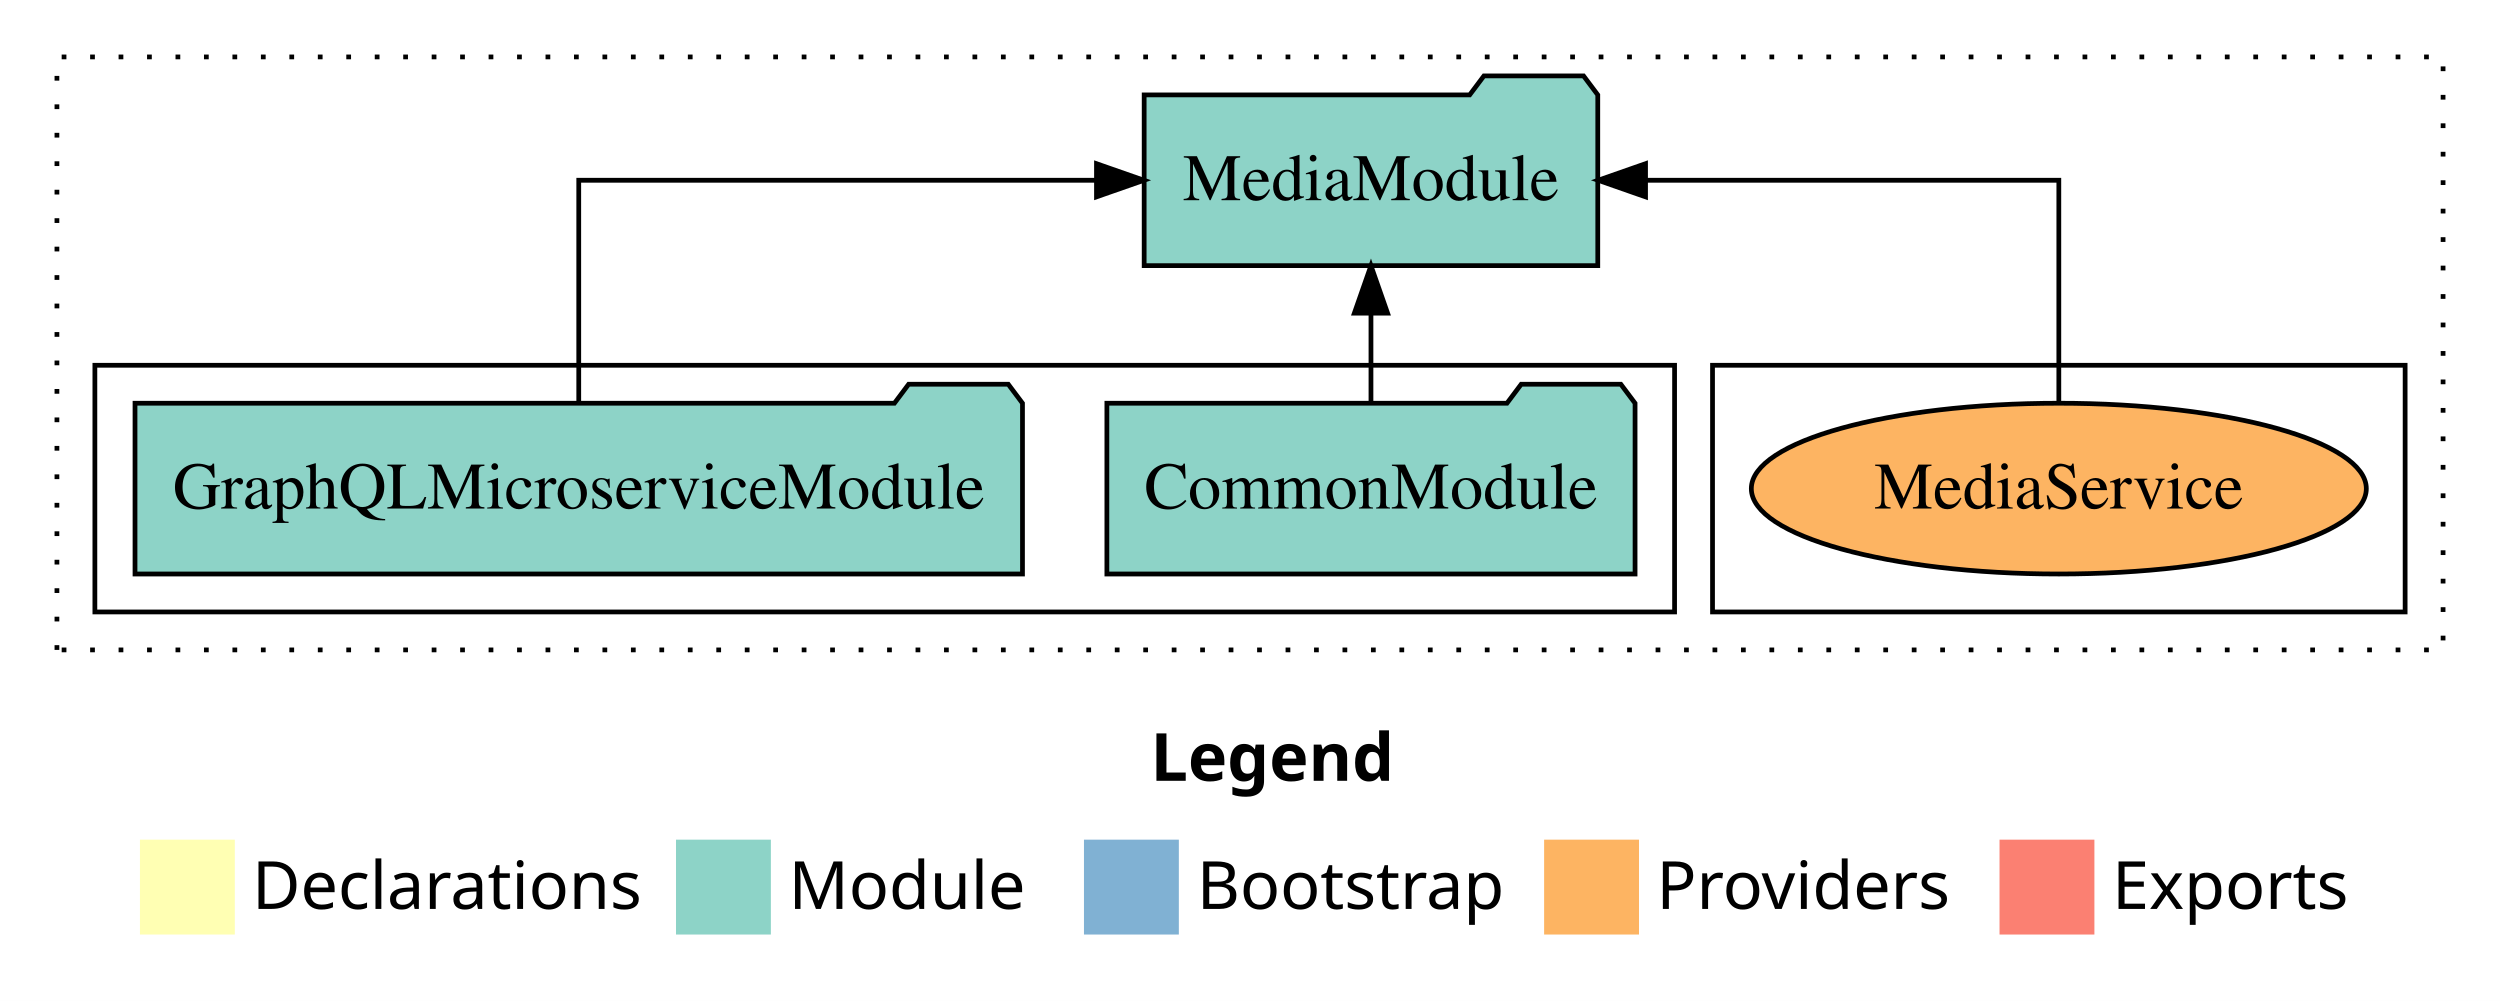
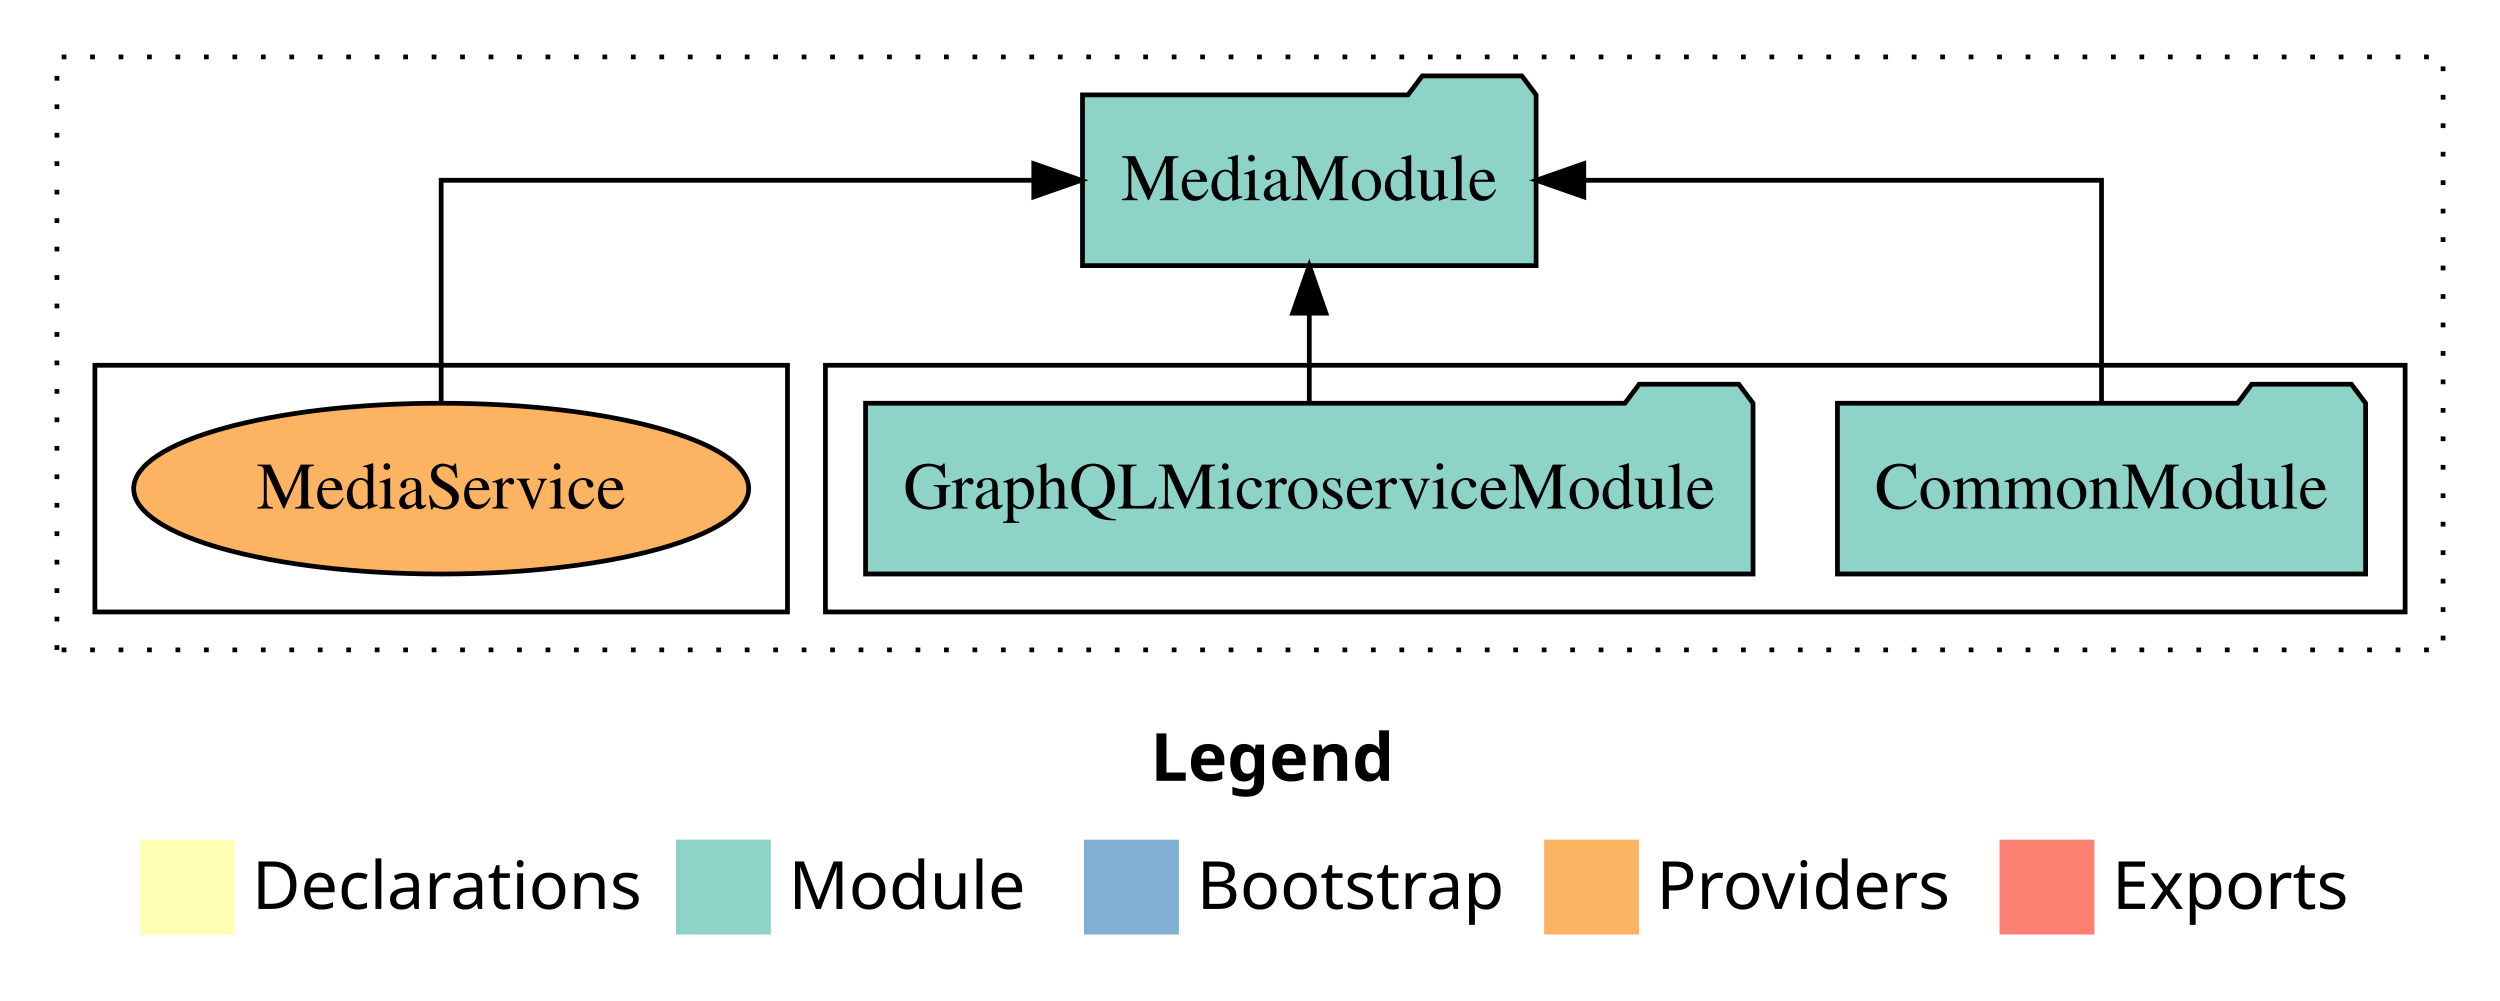
<svg xmlns="http://www.w3.org/2000/svg" width="527pt" height="211pt" viewBox="0.00 0.00 527.00 211.00">
  <g id="graph0" class="graph" transform="scale(1 1) rotate(0) translate(4 207)">
    <polygon fill="white" stroke="transparent" points="-4,4 -4,-207 523,-207 523,4 -4,4" />
    <text text-anchor="start" x="238.51" y="-42.4" font-family="Times-12" font-weight="bold" font-size="14.00">Legend</text>
    <polygon fill="#ffffb3" stroke="transparent" points="25.5,-10 25.5,-30 45.5,-30 45.5,-10 25.5,-10" />
    <text text-anchor="start" x="49.13" y="-15.4" font-family="Times-12" font-size="14.00">  Declarations</text>
    <polygon fill="#8dd3c7" stroke="transparent" points="138.5,-10 138.5,-30 158.5,-30 158.5,-10 138.5,-10" />
    <text text-anchor="start" x="162.23" y="-15.4" font-family="Times-12" font-size="14.00">  Module</text>
    <polygon fill="#80b1d3" stroke="transparent" points="224.5,-10 224.5,-30 244.5,-30 244.5,-10 224.5,-10" />
    <text text-anchor="start" x="248.28" y="-15.4" font-family="Times-12" font-size="14.00">  Bootstrap</text>
    <polygon fill="#fdb462" stroke="transparent" points="321.5,-10 321.5,-30 341.5,-30 341.5,-10 321.5,-10" />
    <text text-anchor="start" x="345.17" y="-15.4" font-family="Times-12" font-size="14.00">  Providers</text>
    <polygon fill="#fb8072" stroke="transparent" points="417.5,-10 417.5,-30 437.5,-30 437.5,-10 417.5,-10" />
    <text text-anchor="start" x="441.23" y="-15.4" font-family="Times-12" font-size="14.00">  Exports</text>
    <g id="clust1" class="cluster">
      <polygon fill="none" stroke="black" stroke-dasharray="1,5" points="8,-70 8,-195 511,-195 511,-70 8,-70" />
    </g>
+     <g id="clust3" class="cluster">
+       <polygon fill="none" stroke="black" points="170,-78 170,-130 503,-130 503,-78 170,-78" />
+     </g>
    <g id="clust6" class="cluster">
-       <polygon fill="none" stroke="black" points="357,-78 357,-130 503,-130 503,-78 357,-78" />
-     </g>
-     <g id="clust3" class="cluster">
-       <polygon fill="none" stroke="black" points="16,-78 16,-130 349,-130 349,-78 16,-78" />
+       <polygon fill="none" stroke="black" points="16,-78 16,-130 162,-130 162,-78 16,-78" />
    </g>
    <g id="node1" class="node">
-       <polygon fill="#8dd3c7" stroke="black" points="340.67,-122 337.67,-126 316.67,-126 313.67,-122 229.33,-122 229.33,-86 340.67,-86 340.67,-122" />
-       <text text-anchor="middle" x="285" y="-99.8" font-family="Times,serif" font-size="14.00">CommonModule</text>
+       <polygon fill="#8dd3c7" stroke="black" points="494.67,-122 491.67,-126 470.67,-126 467.67,-122 383.33,-122 383.33,-86 494.67,-86 494.67,-122" />
+       <text text-anchor="middle" x="439" y="-99.8" font-family="Times,serif" font-size="14.00">CommonModule</text>
    </g>
    <g id="node3" class="node">
-       <polygon fill="#8dd3c7" stroke="black" points="332.81,-187 329.81,-191 308.81,-191 305.81,-187 237.19,-187 237.19,-151 332.81,-151 332.81,-187" />
-       <text text-anchor="middle" x="285" y="-164.8" font-family="Times,serif" font-size="14.00">MediaModule</text>
+       <polygon fill="#8dd3c7" stroke="black" points="319.81,-187 316.81,-191 295.81,-191 292.81,-187 224.19,-187 224.19,-151 319.81,-151 319.81,-187" />
+       <text text-anchor="middle" x="272" y="-164.8" font-family="Times,serif" font-size="14.00">MediaModule</text>
    </g>
    <g id="edge1" class="edge">
-       <path fill="none" stroke="black" d="M285,-122.11C285,-122.11 285,-140.99 285,-140.99" />
-       <polygon fill="black" stroke="black" points="281.5,-140.99 285,-150.99 288.5,-140.99 281.5,-140.99" />
+       <path fill="none" stroke="black" d="M439,-122.11C439,-141.34 439,-169 439,-169 439,-169 329.86,-169 329.86,-169" />
+       <polygon fill="black" stroke="black" points="329.86,-165.5 319.86,-169 329.86,-172.5 329.86,-165.5" />
    </g>
    <g id="node2" class="node">
-       <polygon fill="#8dd3c7" stroke="black" points="211.54,-122 208.54,-126 187.54,-126 184.54,-122 24.46,-122 24.46,-86 211.54,-86 211.54,-122" />
-       <text text-anchor="middle" x="118" y="-99.8" font-family="Times,serif" font-size="14.00">GraphQLMicroserviceModule</text>
+       <polygon fill="#8dd3c7" stroke="black" points="365.54,-122 362.54,-126 341.54,-126 338.54,-122 178.46,-122 178.46,-86 365.54,-86 365.54,-122" />
+       <text text-anchor="middle" x="272" y="-99.8" font-family="Times,serif" font-size="14.00">GraphQLMicroserviceModule</text>
    </g>
    <g id="edge2" class="edge">
-       <path fill="none" stroke="black" d="M118,-122.11C118,-141.34 118,-169 118,-169 118,-169 227.14,-169 227.14,-169" />
-       <polygon fill="black" stroke="black" points="227.14,-172.5 237.14,-169 227.14,-165.5 227.14,-172.5" />
+       <path fill="none" stroke="black" d="M272,-122.11C272,-122.11 272,-140.99 272,-140.99" />
+       <polygon fill="black" stroke="black" points="268.5,-140.99 272,-150.99 275.5,-140.99 268.5,-140.99" />
    </g>
    <g id="node4" class="node">
-       <ellipse fill="#fdb462" stroke="black" cx="430" cy="-104" rx="64.82" ry="18" />
-       <text text-anchor="middle" x="430" y="-99.8" font-family="Times,serif" font-size="14.00">MediaService</text>
+       <ellipse fill="#fdb462" stroke="black" cx="89" cy="-104" rx="64.82" ry="18" />
+       <text text-anchor="middle" x="89" y="-99.8" font-family="Times,serif" font-size="14.00">MediaService</text>
    </g>
    <g id="edge3" class="edge">
-       <path fill="none" stroke="black" d="M430,-122.11C430,-141.34 430,-169 430,-169 430,-169 342.88,-169 342.88,-169" />
-       <polygon fill="black" stroke="black" points="342.88,-165.5 332.88,-169 342.88,-172.5 342.88,-165.5" />
+       <path fill="none" stroke="black" d="M89,-122.11C89,-141.34 89,-169 89,-169 89,-169 213.92,-169 213.92,-169" />
+       <polygon fill="black" stroke="black" points="213.92,-172.5 223.92,-169 213.92,-165.5 213.92,-172.5" />
    </g>
  </g>
</svg>
